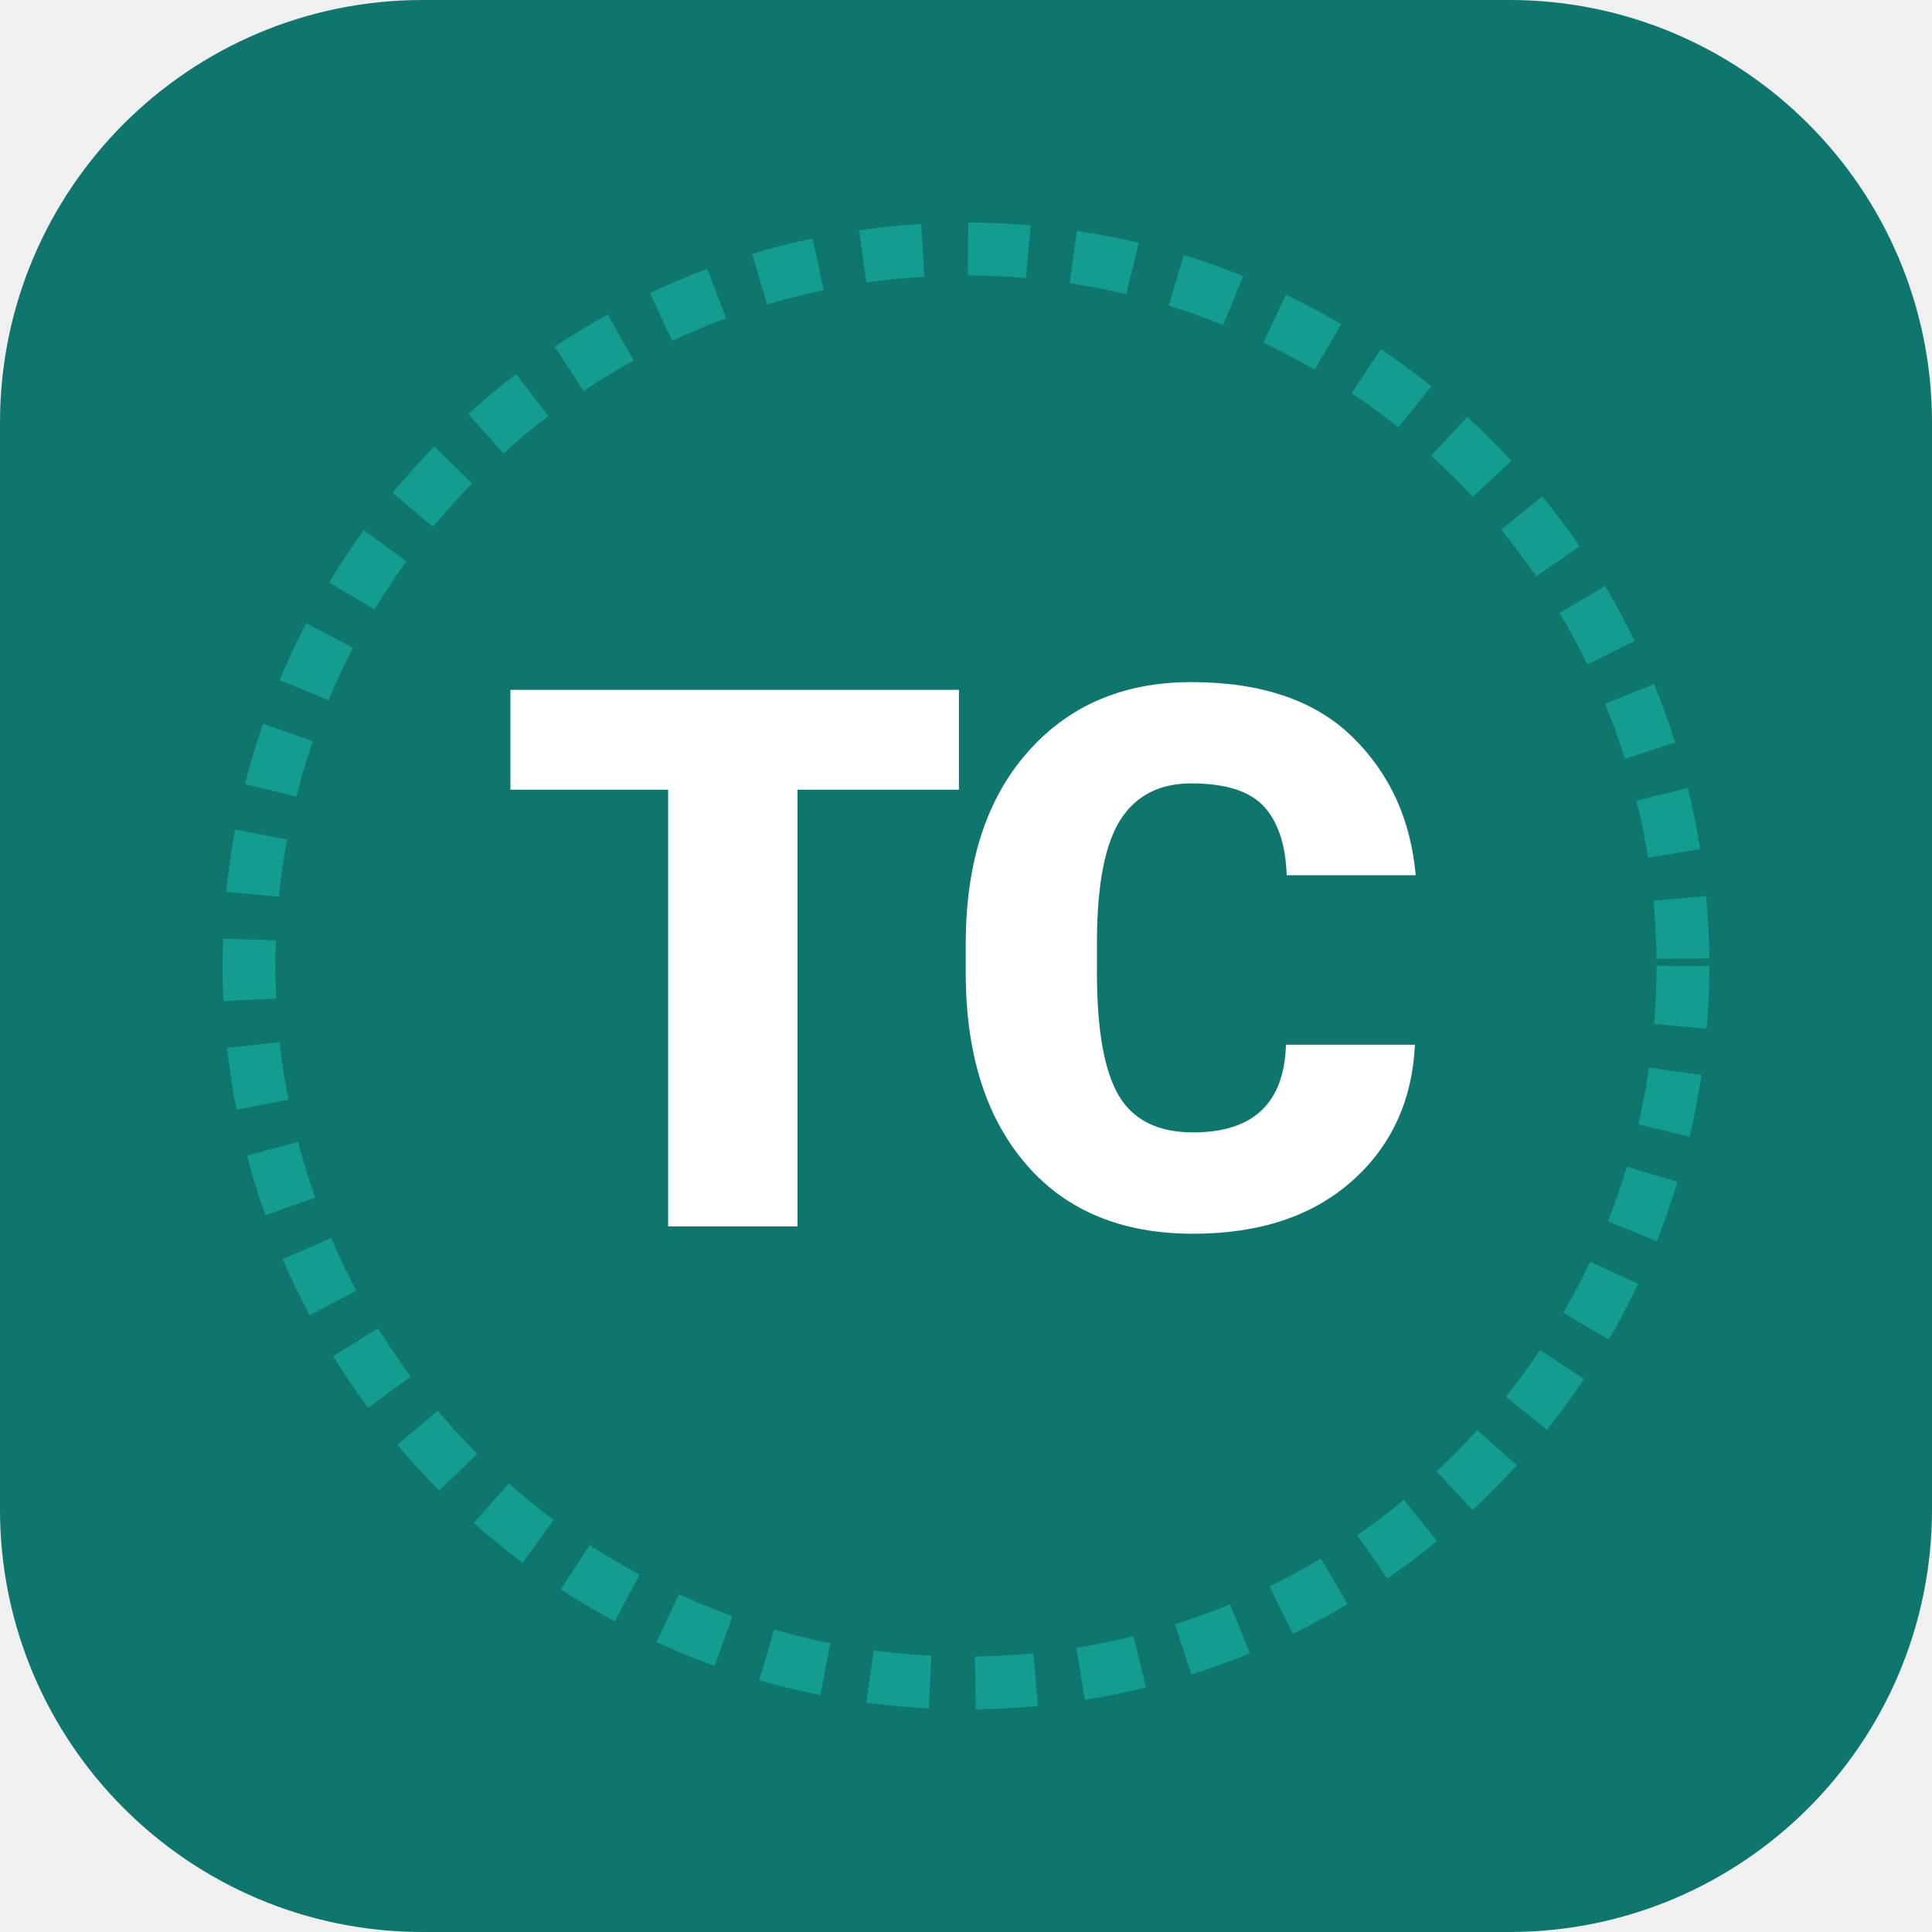
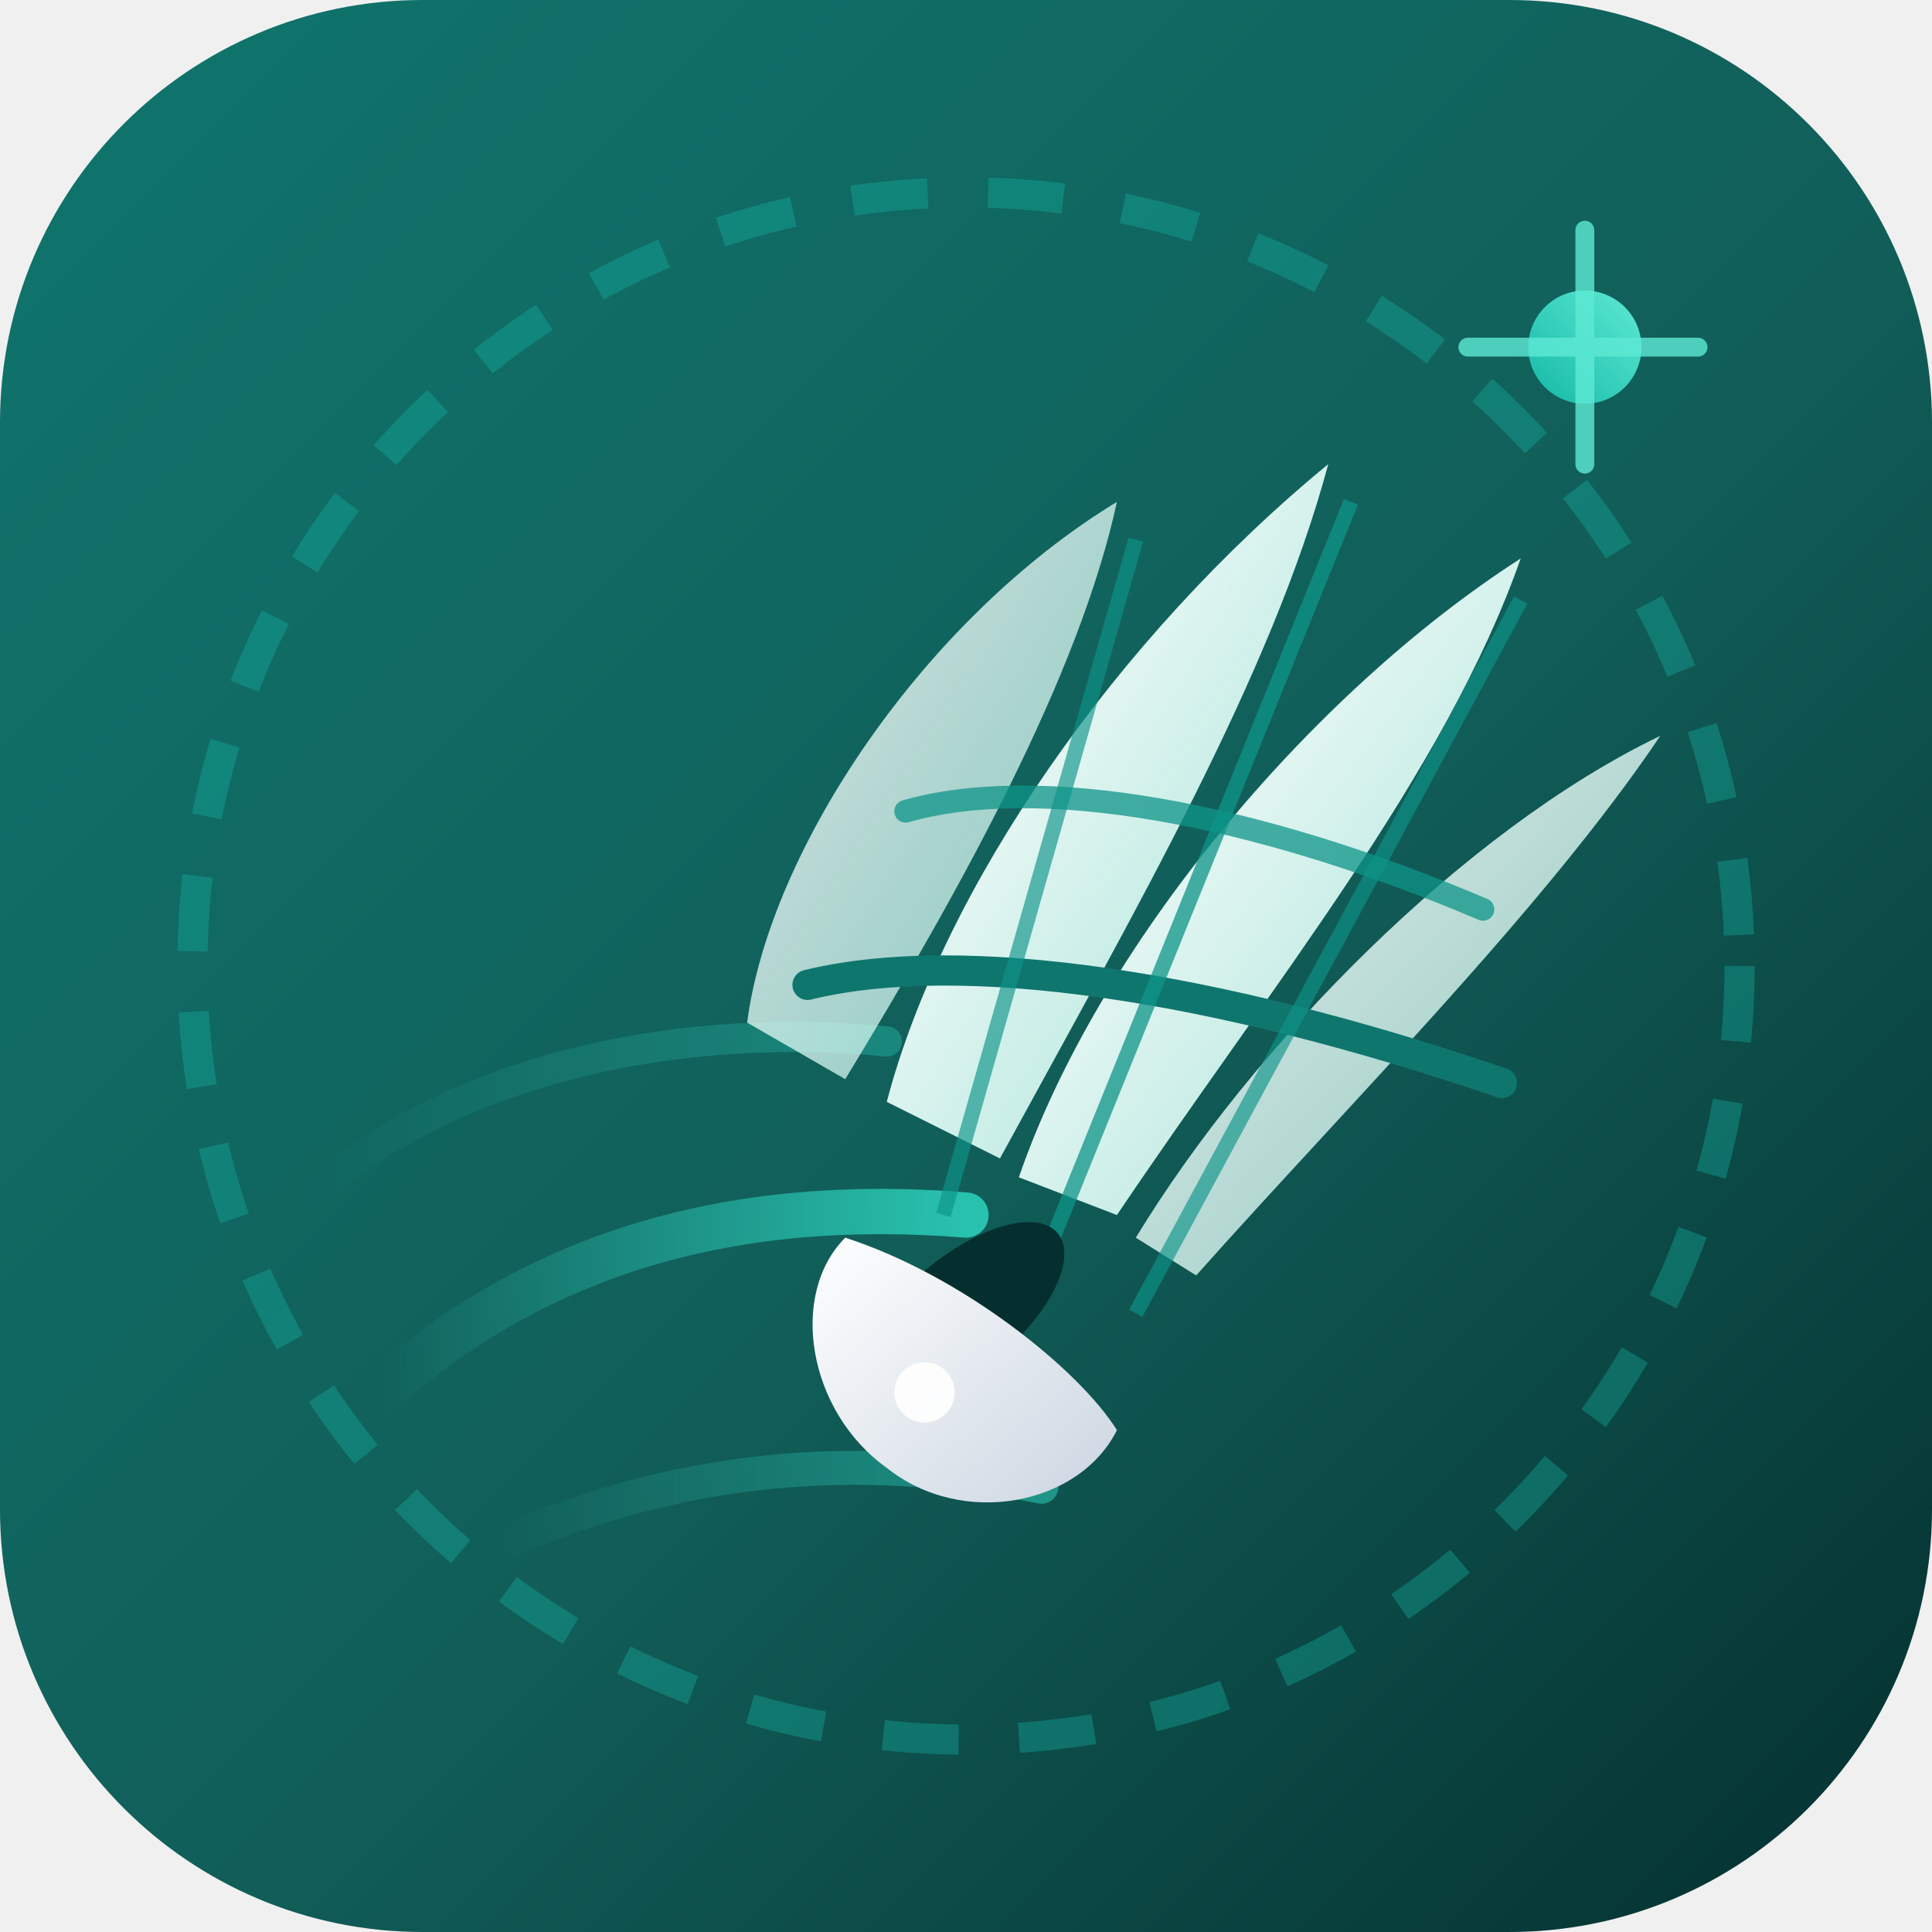
- <svg xmlns="http://www.w3.org/2000/svg" viewBox="0 0 512 512">
-   <rect width="512" height="512" rx="112" fill="#0f766e" />
-   <circle cx="256" cy="256" r="190" fill="none" stroke="#14b8a6" stroke-width="14" stroke-dasharray="16 12" opacity="0.6" />
-   <text x="256" y="325" font-size="200" font-weight="900" font-family="-apple-system, BlinkMacSystemFont, 'Segoe UI', Roboto, sans-serif" text-anchor="middle" fill="#ffffff" letter-spacing="-6">TC</text>
+ <svg xmlns="http://www.w3.org/2000/svg" viewBox="0 0 512 512" width="512" height="512">
+   <defs>
+     <linearGradient id="iism-bg" x1="0%" y1="0%" x2="100%" y2="100%">
+       <stop offset="0%" stop-color="#0f766e" />
+       <stop offset="55%" stop-color="#115e59" />
+       <stop offset="100%" stop-color="#042f2e" />
+     </linearGradient>
+     <linearGradient id="iism-glow" x1="0%" y1="100%" x2="100%" y2="0%">
+       <stop offset="0%" stop-color="#14b8a6" />
+       <stop offset="100%" stop-color="#5eead4" />
+     </linearGradient>
+     <linearGradient id="iism-feather" x1="20%" y1="20%" x2="80%" y2="80%">
+       <stop offset="0%" stop-color="#ffffff" stop-opacity="0.98" />
+       <stop offset="100%" stop-color="#ccfbf1" stop-opacity="0.88" />
+     </linearGradient>
+     <linearGradient id="iism-cork" x1="0%" y1="0%" x2="100%" y2="100%">
+       <stop offset="0%" stop-color="#ffffff" />
+       <stop offset="100%" stop-color="#cbd5e1" />
+     </linearGradient>
+     <linearGradient id="iism-speed" x1="0%" y1="0%" x2="100%" y2="0%">
+       <stop offset="0%" stop-color="#2dd4bf" stop-opacity="0" />
+       <stop offset="100%" stop-color="#2dd4bf" stop-opacity="0.85" />
+     </linearGradient>
+   </defs>
+   <rect width="512" height="512" rx="112" fill="url(#iism-bg)" />
+   <circle cx="256" cy="256" r="205" fill="none" stroke="#14b8a6" stroke-width="8" stroke-dasharray="20 16" opacity="0.35" />
+   <path d="M102 368 C 143 332, 194 317, 256 322" stroke="url(#iism-speed)" stroke-width="12" stroke-linecap="round" fill="none" />
+   <path d="M133 409 C 179 389, 225 384, 276 394" stroke="url(#iism-speed)" stroke-width="9" stroke-linecap="round" fill="none" opacity="0.6" />
+   <path d="M82 317 C 123 281, 184 271, 235 276" stroke="url(#iism-speed)" stroke-width="8" stroke-linecap="round" fill="none" opacity="0.4" />
+   <g transform="translate(30, -10)">
+     <path d="M 168 281 C 174 235, 215 174, 266 143 C 256 189, 225 245, 194 296 Z" fill="url(#iism-feather)" opacity="0.8" />
+     <path d="M 205 302 C 220 245, 266 179, 322 133 C 307 189, 271 251, 235 317 Z" fill="url(#iism-feather)" />
+     <path d="M 240 322 C 261 261, 317 194, 373 158 C 353 215, 307 271, 266 332 Z" fill="url(#iism-feather)" />
+     <path d="M 271 338 C 302 287, 358 230, 410 205 C 379 251, 328 302, 287 348 Z" fill="url(#iism-feather)" opacity="0.85" />
+     <path d="M 184 271 C 225 261, 292 271, 368 297" fill="none" stroke="#0f766e" stroke-width="8" stroke-linecap="round" />
+     <path d="M 210 225 C 245 215, 302 225, 363 251" fill="none" stroke="#0d9488" stroke-width="6" stroke-linecap="round" opacity="0.75" />
+     <path d="M 220 332 L 271 153" stroke="#0d9488" stroke-width="4" opacity="0.65" />
+     <path d="M 245 348 L 328 143" stroke="#0d9488" stroke-width="4" opacity="0.75" />
+     <path d="M 271 358 L 373 169" stroke="#0d9488" stroke-width="4" opacity="0.65" />
+     <ellipse cx="225" cy="358" rx="33" ry="15" transform="rotate(-40 225 358)" fill="#042f2e" />
+     <path d="M 194 338 C 179 353, 184 384, 205 399 C 225 415, 256 409, 266 389 C 256 373, 225 348, 194 338 Z" fill="url(#iism-cork)" />
+     <circle cx="215" cy="379" r="8" fill="#ffffff" opacity="0.9" />
+   </g>
+   <circle cx="420" cy="92" r="15" fill="url(#iism-glow)" />
+   <path d="M 420 61 L 420 123 M 389 92 L 450 92" stroke="#5eead4" stroke-width="5" stroke-linecap="round" opacity="0.8" />
</svg>
